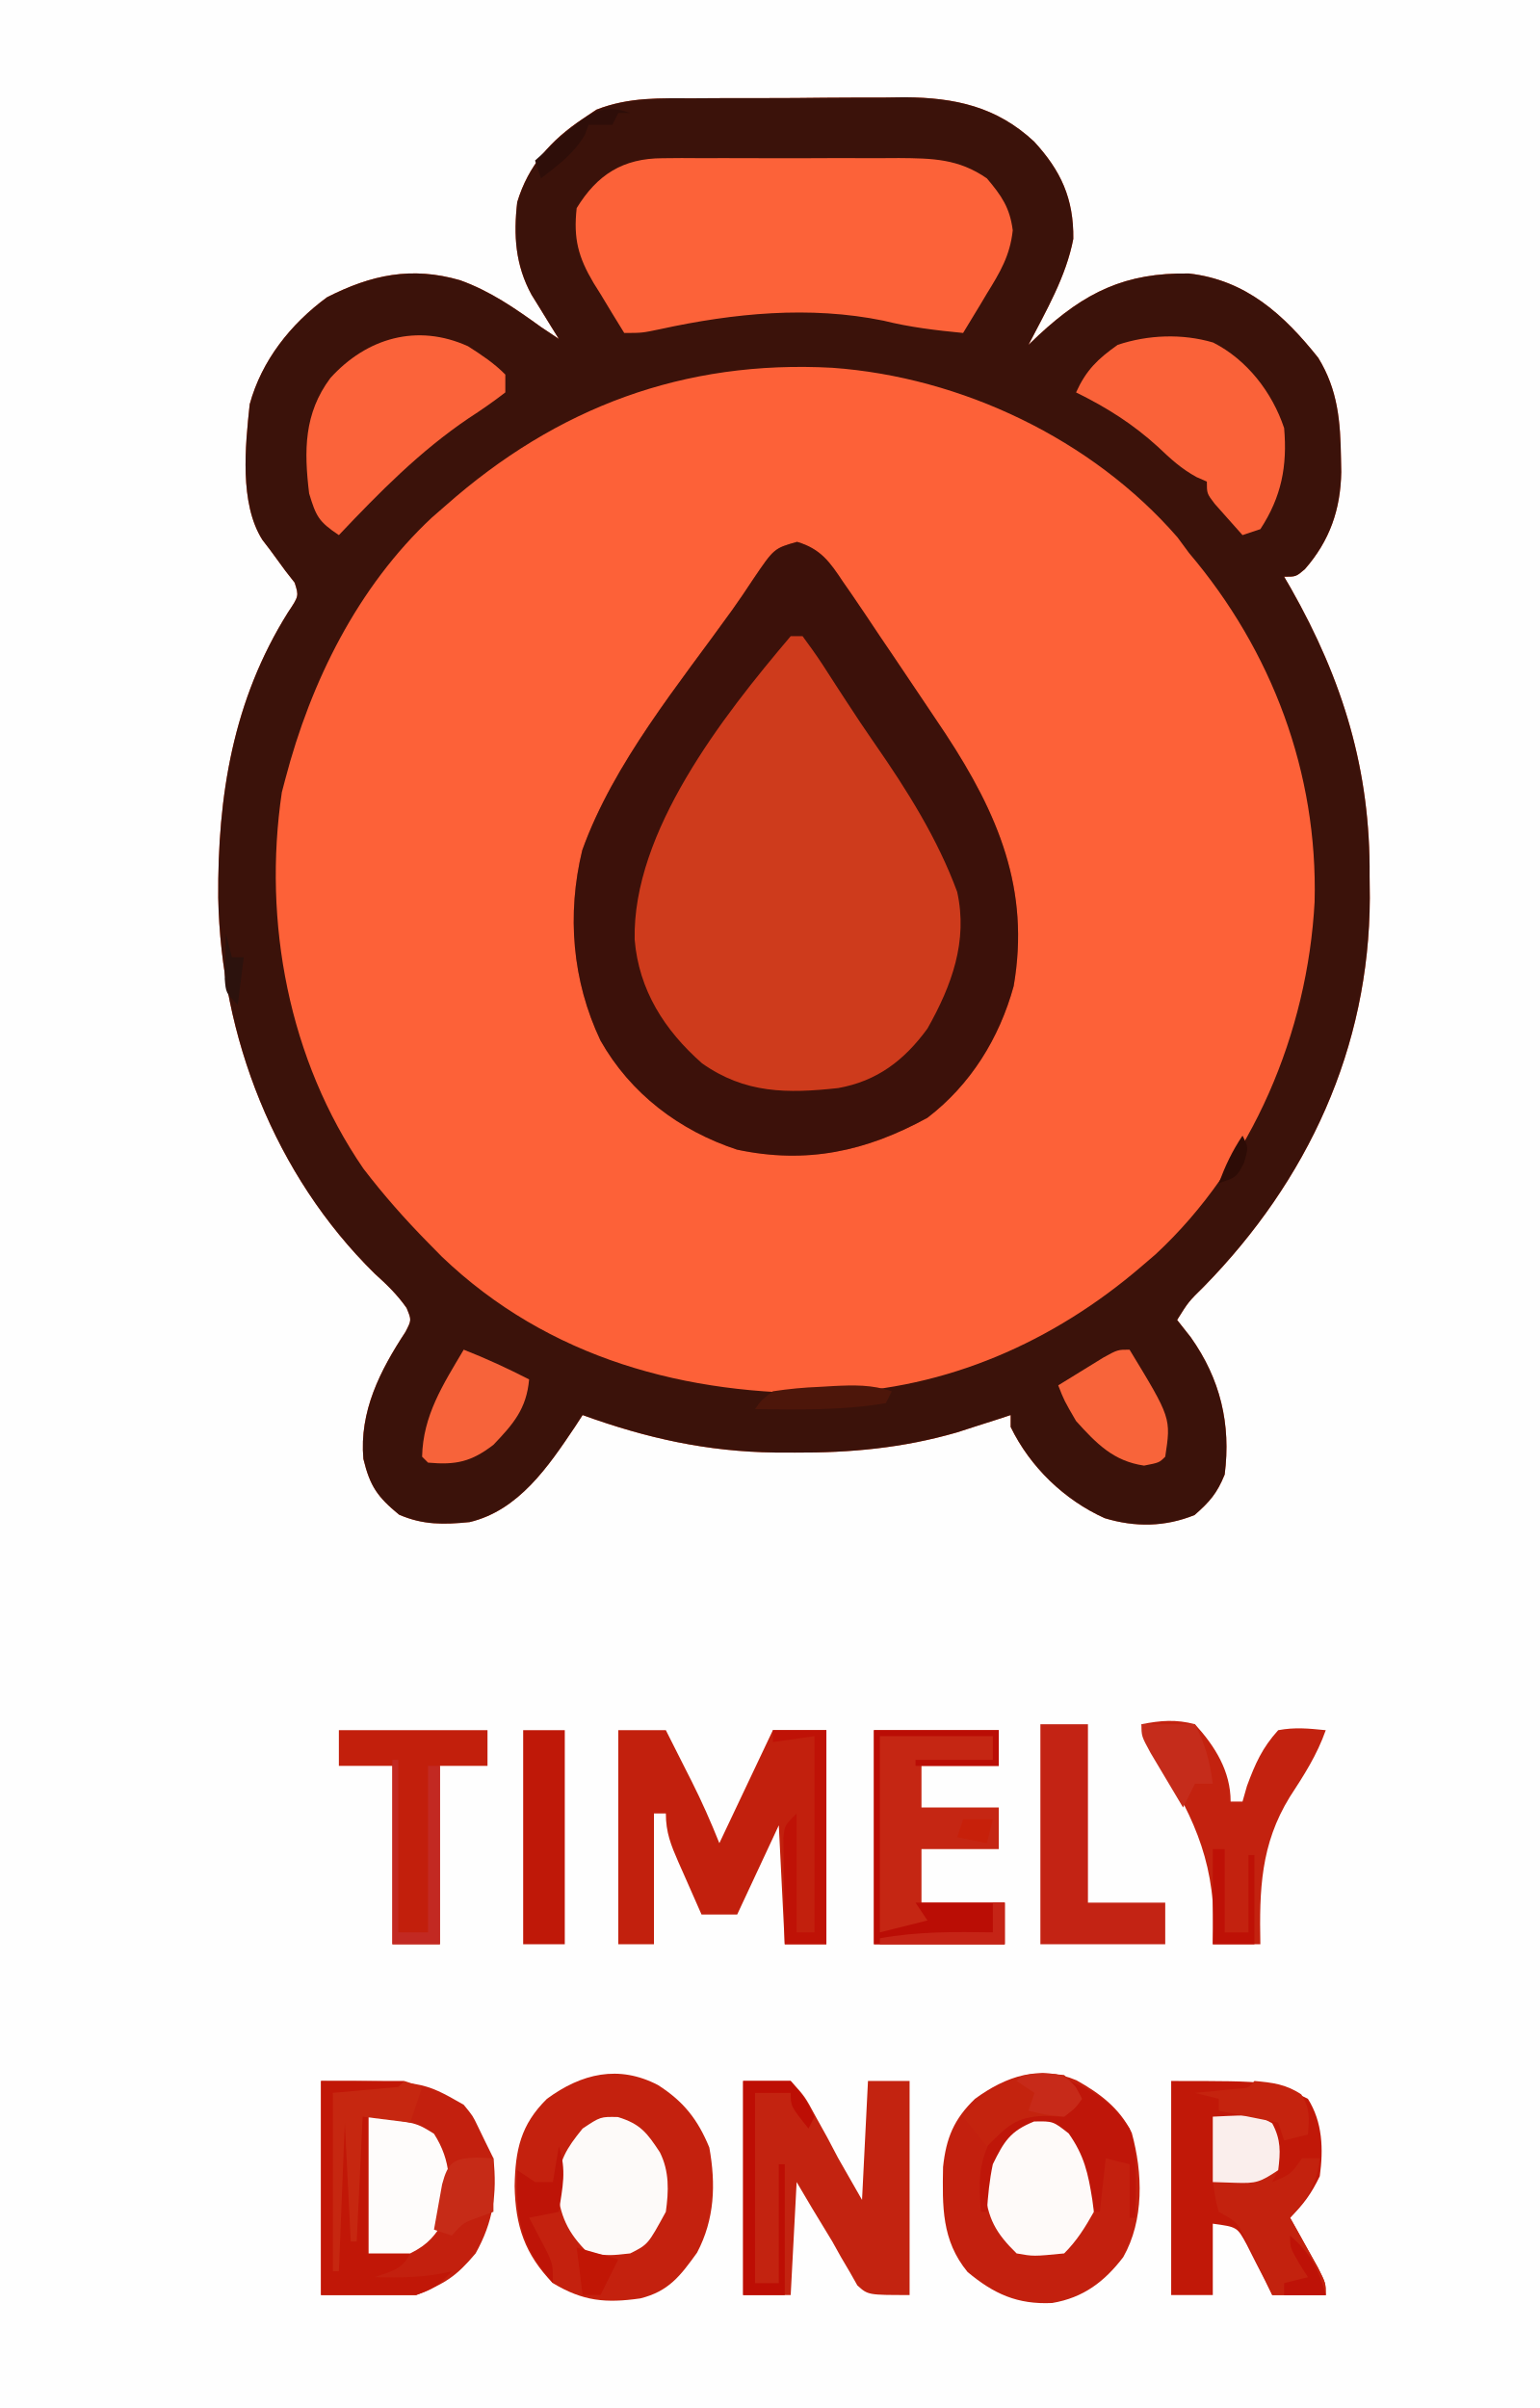
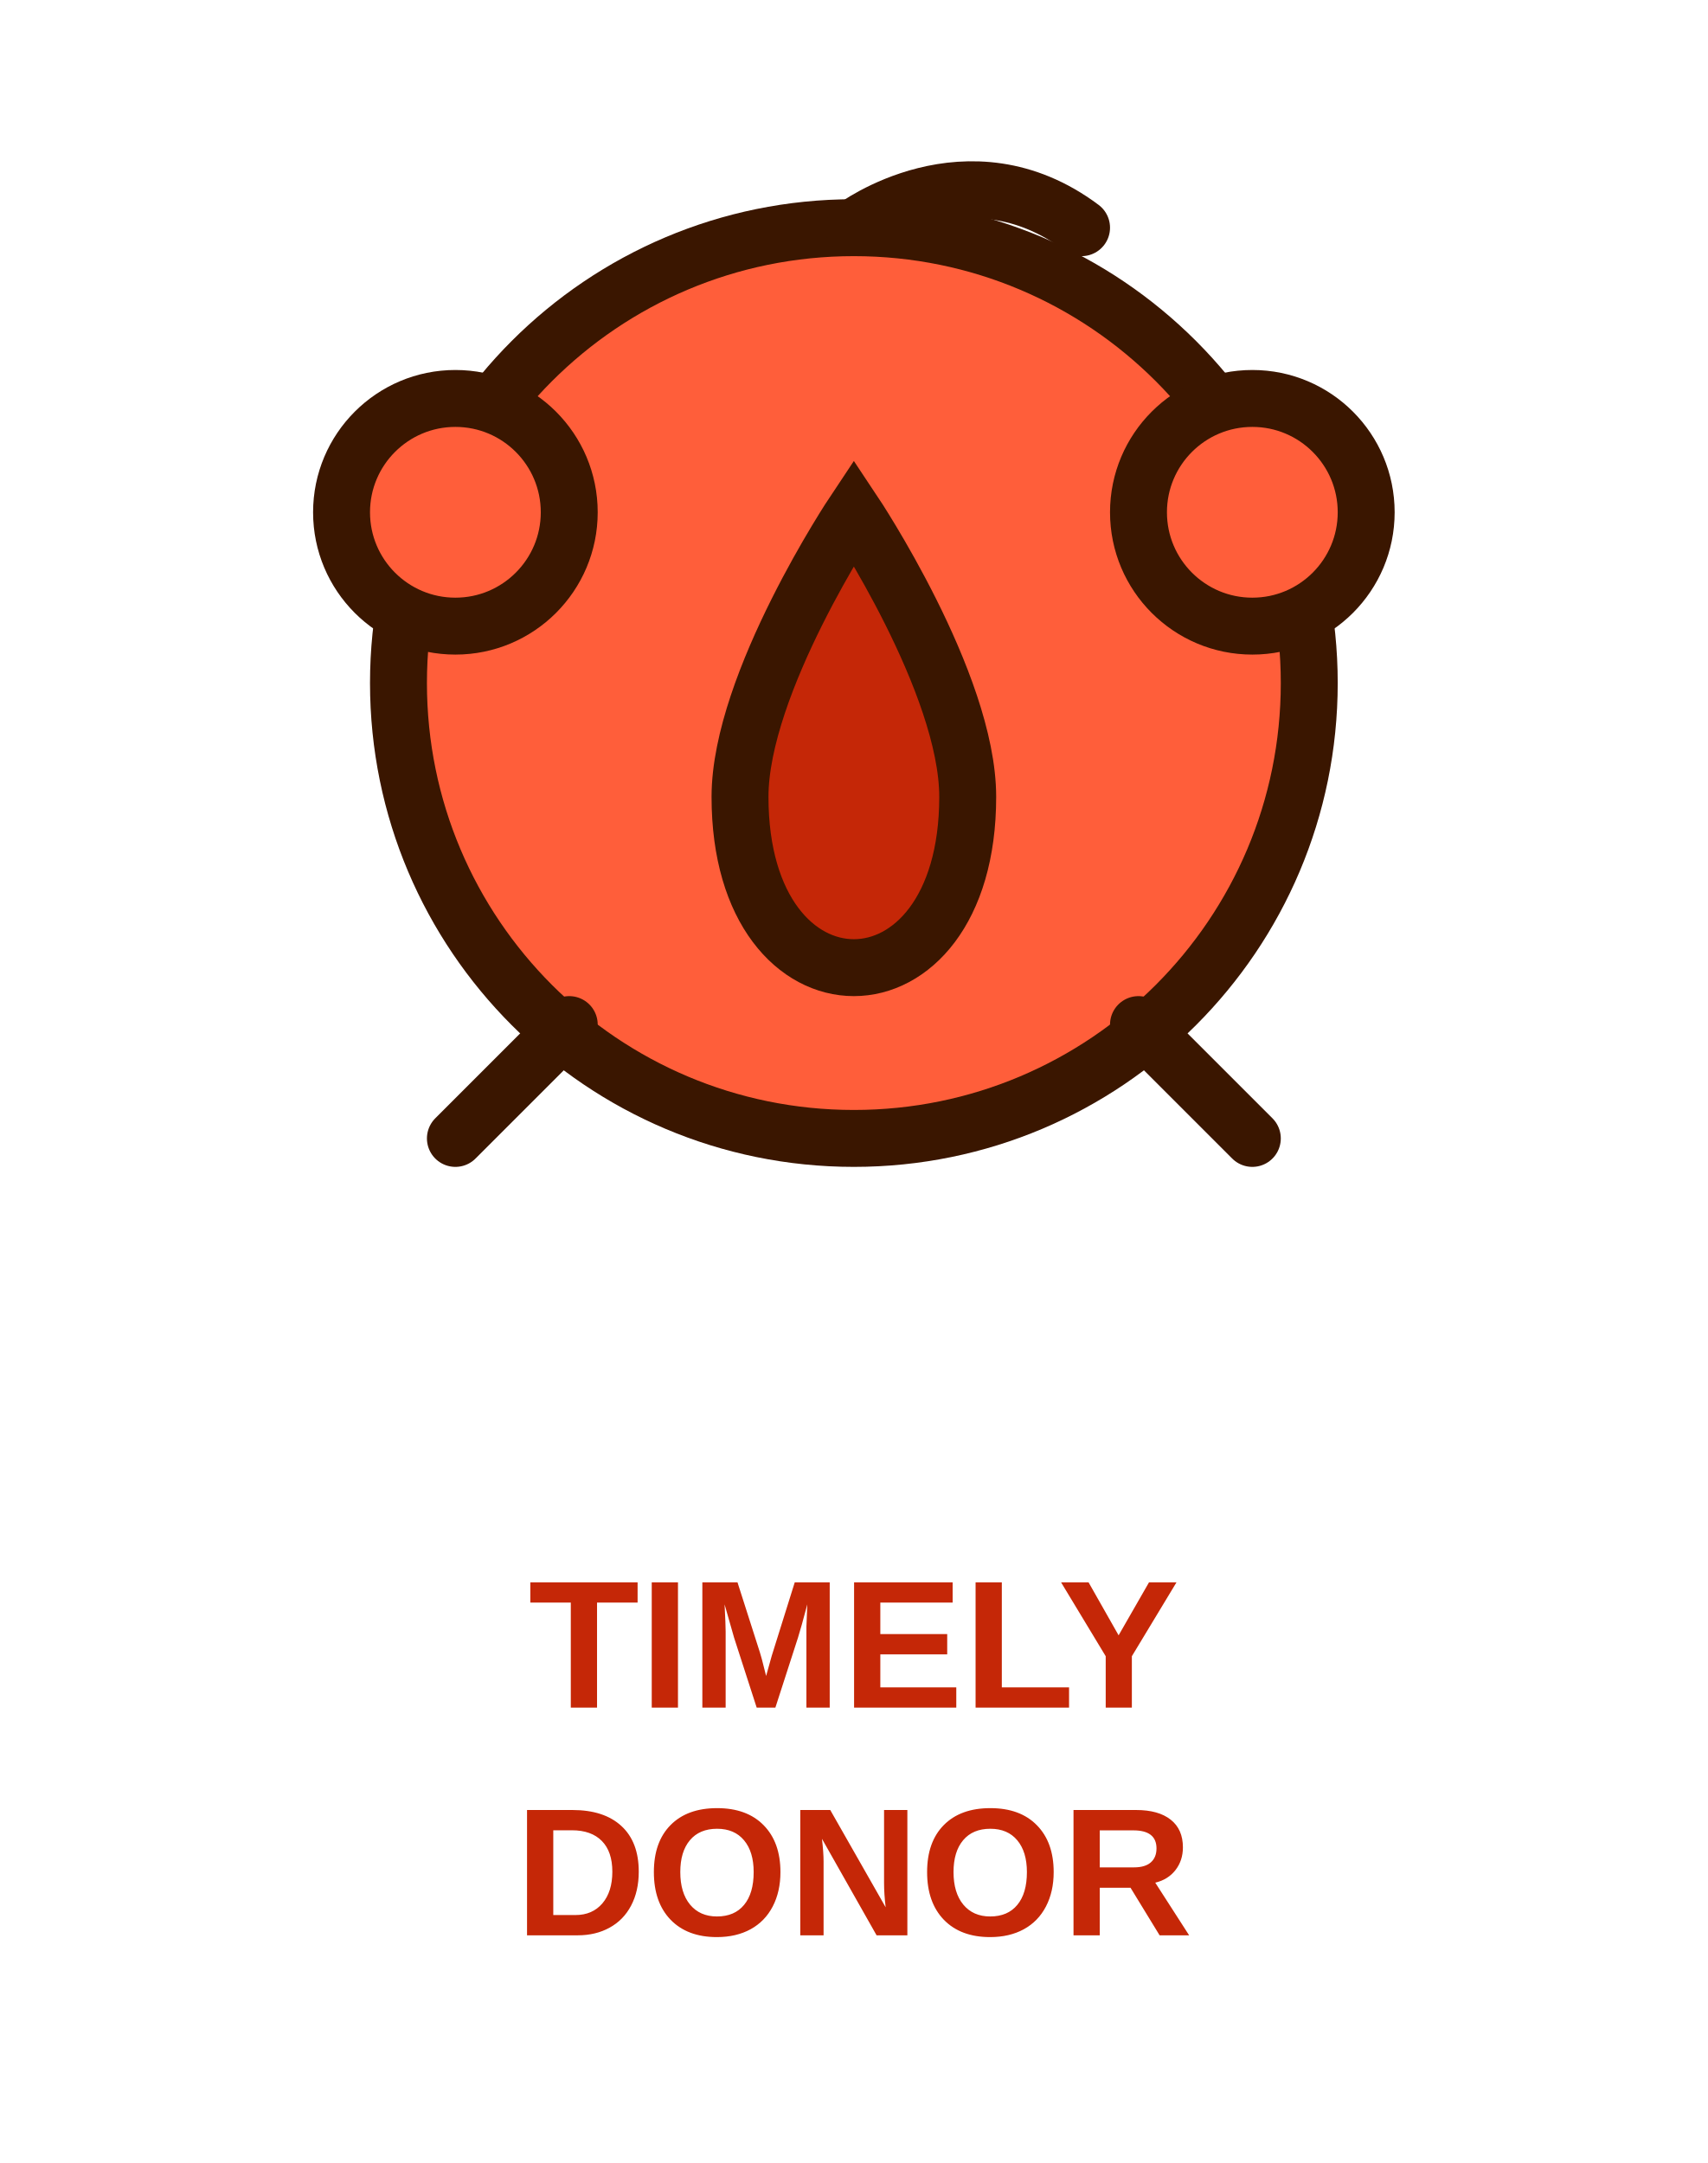
- <svg xmlns="http://www.w3.org/2000/svg" version="1.1" width="259" height="405">
-   <path d="M0 0 C85.47 0 170.94 0 259 0 C259 133.65 259 267.3 259 405 C173.53 405 88.06 405 0 405 C0 271.35 0 137.7 0 0 Z " fill="#FEFEFE" transform="translate(0,0)" />
-   <path d="M0 0 C1.255 -0.008 2.51 -0.015 3.804 -0.023 C6.457 -0.034 9.109 -0.038 11.762 -0.032 C15.135 -0.026 18.508 -0.057 21.881 -0.097 C25.129 -0.13 28.377 -0.125 31.625 -0.125 C33.422 -0.15 33.422 -0.15 35.256 -0.175 C43.689 -0.106 50.685 1.378 57.015 7.273 C61.522 12.163 63.694 16.847 63.613 23.645 C62.411 29.988 59.019 35.774 56.078 41.469 C56.647 40.926 57.215 40.383 57.801 39.824 C65.584 32.612 72.348 29.291 83.078 29.469 C92.651 30.571 98.975 36.324 104.816 43.648 C108.143 49.065 108.543 54.386 108.641 60.594 C108.656 61.346 108.671 62.098 108.686 62.873 C108.569 69.179 106.754 74.407 102.569 79.196 C101.078 80.469 101.078 80.469 99.078 80.469 C99.641 81.434 99.641 81.434 100.215 82.418 C108.974 97.885 113.622 113.049 113.453 130.844 C113.465 132.055 113.476 133.267 113.488 134.516 C113.408 159.742 103.021 182.053 85.582 199.859 C82.996 202.401 82.996 202.401 81.078 205.469 C81.841 206.438 82.604 207.407 83.391 208.406 C88.331 215.395 90.167 222.955 89.078 231.469 C87.797 234.638 86.558 236.047 84.016 238.281 C79.049 240.289 74.039 240.36 68.898 238.812 C62.091 235.74 56.346 230.196 53.078 223.469 C53.078 222.809 53.078 222.149 53.078 221.469 C52.267 221.734 51.456 222 50.621 222.273 C48.96 222.803 48.96 222.803 47.266 223.344 C45.647 223.866 45.647 223.866 43.996 224.398 C34.974 227.005 26.13 227.83 16.766 227.781 C15.671 227.778 14.576 227.774 13.447 227.771 C1.98 227.617 -8.142 225.372 -18.922 221.469 C-19.346 222.121 -19.77 222.773 -20.207 223.445 C-24.672 230.098 -29.667 237.503 -37.922 239.469 C-42.252 239.905 -45.767 239.971 -49.797 238.219 C-53.402 235.25 -54.679 233.475 -55.797 228.844 C-56.506 220.877 -52.987 213.962 -48.715 207.477 C-47.688 205.486 -47.688 205.486 -48.535 203.449 C-50.122 201.183 -51.87 199.514 -53.922 197.656 C-70.732 181.116 -79.765 157.804 -80.214 134.45 C-80.333 117.353 -77.746 101.25 -68.484 86.469 C-66.644 83.717 -66.644 83.717 -67.359 81.469 C-67.875 80.809 -68.391 80.149 -68.922 79.469 C-69.782 78.307 -70.636 77.14 -71.484 75.969 C-72.136 75.118 -72.136 75.118 -72.801 74.25 C-76.664 68.112 -75.668 58.47 -74.922 51.469 C-72.909 44.102 -68.039 37.961 -61.922 33.469 C-54.455 29.665 -47.69 28.249 -39.547 30.594 C-34.461 32.414 -30.277 35.329 -25.922 38.469 C-24.932 39.129 -23.942 39.789 -22.922 40.469 C-23.554 39.456 -23.554 39.456 -24.199 38.422 C-24.747 37.53 -25.295 36.638 -25.859 35.719 C-26.405 34.837 -26.95 33.955 -27.512 33.047 C-30.237 28.065 -30.567 23.061 -29.922 17.469 C-28.053 11.265 -24.244 7.034 -18.922 3.469 C-17.775 2.7 -17.775 2.7 -16.606 1.915 C-11.115 -0.241 -5.85 0.001 0 0 Z " fill="#FD6138" transform="translate(116.9219,16.53125)" />
-   <path d="M0 0 C1.255 -0.008 2.51 -0.015 3.804 -0.023 C6.457 -0.034 9.109 -0.038 11.762 -0.032 C15.135 -0.026 18.508 -0.057 21.881 -0.097 C25.129 -0.13 28.377 -0.125 31.625 -0.125 C33.422 -0.15 33.422 -0.15 35.256 -0.175 C43.689 -0.106 50.685 1.378 57.015 7.273 C61.522 12.163 63.694 16.847 63.613 23.645 C62.411 29.988 59.019 35.774 56.078 41.469 C56.647 40.926 57.215 40.383 57.801 39.824 C65.584 32.612 72.348 29.291 83.078 29.469 C92.651 30.571 98.975 36.324 104.816 43.648 C108.143 49.065 108.543 54.386 108.641 60.594 C108.656 61.346 108.671 62.098 108.686 62.873 C108.569 69.179 106.754 74.407 102.569 79.196 C101.078 80.469 101.078 80.469 99.078 80.469 C99.641 81.434 99.641 81.434 100.215 82.418 C108.974 97.885 113.622 113.049 113.453 130.844 C113.465 132.055 113.476 133.267 113.488 134.516 C113.408 159.742 103.021 182.053 85.582 199.859 C82.996 202.401 82.996 202.401 81.078 205.469 C81.841 206.438 82.604 207.407 83.391 208.406 C88.331 215.395 90.167 222.955 89.078 231.469 C87.797 234.638 86.558 236.047 84.016 238.281 C79.049 240.289 74.039 240.36 68.898 238.812 C62.091 235.74 56.346 230.196 53.078 223.469 C53.078 222.809 53.078 222.149 53.078 221.469 C52.267 221.734 51.456 222 50.621 222.273 C48.96 222.803 48.96 222.803 47.266 223.344 C45.647 223.866 45.647 223.866 43.996 224.398 C34.974 227.005 26.13 227.83 16.766 227.781 C15.671 227.778 14.576 227.774 13.447 227.771 C1.98 227.617 -8.142 225.372 -18.922 221.469 C-19.346 222.121 -19.77 222.773 -20.207 223.445 C-24.672 230.098 -29.667 237.503 -37.922 239.469 C-42.252 239.905 -45.767 239.971 -49.797 238.219 C-53.402 235.25 -54.679 233.475 -55.797 228.844 C-56.506 220.877 -52.987 213.962 -48.715 207.477 C-47.688 205.486 -47.688 205.486 -48.535 203.449 C-50.122 201.183 -51.87 199.514 -53.922 197.656 C-70.732 181.116 -79.765 157.804 -80.214 134.45 C-80.333 117.353 -77.746 101.25 -68.484 86.469 C-66.644 83.717 -66.644 83.717 -67.359 81.469 C-67.875 80.809 -68.391 80.149 -68.922 79.469 C-69.782 78.307 -70.636 77.14 -71.484 75.969 C-72.136 75.118 -72.136 75.118 -72.801 74.25 C-76.664 68.112 -75.668 58.47 -74.922 51.469 C-72.909 44.102 -68.039 37.961 -61.922 33.469 C-54.455 29.665 -47.69 28.249 -39.547 30.594 C-34.461 32.414 -30.277 35.329 -25.922 38.469 C-24.932 39.129 -23.942 39.789 -22.922 40.469 C-23.554 39.456 -23.554 39.456 -24.199 38.422 C-24.747 37.53 -25.295 36.638 -25.859 35.719 C-26.405 34.837 -26.95 33.955 -27.512 33.047 C-30.237 28.065 -30.567 23.061 -29.922 17.469 C-28.053 11.265 -24.244 7.034 -18.922 3.469 C-17.775 2.7 -17.775 2.7 -16.606 1.915 C-11.115 -0.241 -5.85 0.001 0 0 Z M-41.922 68.469 C-42.69 69.136 -43.458 69.804 -44.25 70.492 C-56.757 82.162 -64.643 98.123 -68.922 114.469 C-69.118 115.213 -69.314 115.956 -69.516 116.723 C-72.746 138.558 -68.344 161.743 -55.793 180.023 C-52.42 184.432 -48.814 188.513 -44.922 192.469 C-43.781 193.629 -43.781 193.629 -42.617 194.812 C-24.652 212.011 -1.477 218.184 22.766 217.773 C42.341 217.067 60.281 209.181 75.078 196.469 C75.864 195.795 76.651 195.12 77.461 194.426 C93.742 179.307 103.021 157.131 104.203 135.145 C104.763 113.42 97.025 92.902 83.078 76.469 C82.439 75.603 81.799 74.736 81.141 73.844 C66.801 57.331 44.764 46.868 23.086 45.327 C-1.888 43.966 -23.277 51.987 -41.922 68.469 Z " fill="#3B120A" transform="translate(116.9219,16.53125)" />
-   <path d="M0 0 C3.991 1.183 5.529 3.415 7.738 6.742 C8.188 7.388 8.637 8.035 9.1 8.7 C10.733 11.073 12.329 13.47 13.926 15.867 C14.613 16.88 15.3 17.893 16.008 18.936 C17.906 21.734 19.792 24.539 21.667 27.353 C22.773 29.014 23.886 30.67 24.999 32.326 C33.796 45.73 39.249 58.475 36.43 74.727 C34.021 83.491 29.191 91.307 21.926 96.867 C11.626 102.521 1.594 104.712 -10.121 102.219 C-19.814 99.015 -28.018 92.811 -33.074 83.867 C-37.825 73.832 -38.759 62.679 -36.137 51.867 C-30.87 37.192 -19.875 23.961 -10.901 11.442 C-9.723 9.782 -8.575 8.102 -7.462 6.398 C-3.879 1.094 -3.879 1.094 0 0 Z " fill="#CE3B1C" transform="translate(134.0742,91.13281)" />
-   <path d="M0 0 C3.991 1.183 5.529 3.415 7.738 6.742 C8.188 7.388 8.637 8.035 9.1 8.7 C10.733 11.073 12.329 13.47 13.926 15.867 C14.613 16.88 15.3 17.893 16.008 18.936 C17.906 21.734 19.792 24.539 21.667 27.353 C22.773 29.014 23.886 30.67 24.999 32.326 C33.796 45.73 39.249 58.475 36.43 74.727 C34.021 83.491 29.191 91.307 21.926 96.867 C11.626 102.521 1.594 104.712 -10.121 102.219 C-19.814 99.015 -28.018 92.811 -33.074 83.867 C-37.825 73.832 -38.759 62.679 -36.137 51.867 C-30.87 37.192 -19.875 23.961 -10.901 11.442 C-9.723 9.782 -8.575 8.102 -7.462 6.398 C-3.879 1.094 -3.879 1.094 0 0 Z M-1.074 15.867 C-12.573 29.423 -27.701 48.764 -27.32 66.906 C-26.616 75.382 -22.306 82.143 -15.988 87.703 C-8.774 92.808 -1.657 92.808 6.926 91.867 C13.465 90.699 18.04 87.196 21.926 81.867 C26.008 74.64 28.766 67.152 26.926 58.867 C23.646 49.943 18.483 41.742 13.082 33.973 C11.435 31.6 9.839 29.216 8.27 26.793 C7.818 26.1 7.367 25.407 6.902 24.694 C6.014 23.328 5.13 21.961 4.25 20.59 C3.194 18.98 2.066 17.418 0.926 15.867 C0.266 15.867 -0.394 15.867 -1.074 15.867 Z " fill="#3C110A" transform="translate(134.0742,91.13281)" />
-   <path d="M0 0 C1.061 -0.009 2.123 -0.019 3.216 -0.029 C4.353 -0.023 5.489 -0.017 6.66 -0.01 C7.838 -0.013 9.015 -0.016 10.228 -0.019 C12.715 -0.021 15.202 -0.015 17.689 -0.003 C21.491 0.013 25.291 -0.003 29.092 -0.022 C31.511 -0.02 33.929 -0.016 36.348 -0.01 C38.05 -0.019 38.05 -0.019 39.786 -0.029 C45.417 0.021 49.779 0.071 54.571 3.388 C57.046 6.319 58.431 8.301 58.922 12.126 C58.462 16.393 56.797 19.161 54.571 22.763 C53.998 23.724 53.998 23.724 53.414 24.705 C52.478 26.273 51.526 27.832 50.571 29.388 C46.001 28.946 41.65 28.431 37.196 27.326 C24.779 24.781 11.958 26.062 -0.304 28.732 C-3.429 29.388 -3.429 29.388 -6.429 29.388 C-7.782 27.211 -9.111 25.024 -10.429 22.826 C-10.811 22.217 -11.193 21.608 -11.586 20.98 C-14.15 16.652 -15.001 13.543 -14.429 8.388 C-10.956 2.728 -6.625 0.017 0 0 Z " fill="#FC6239" transform="translate(111.4294,26.61182)" />
-   <path d="M0 0 C4.298 2.756 6.672 5.758 8.625 10.5 C9.736 16.66 9.532 22.563 6.562 28.188 C3.769 32.067 1.802 34.699 -2.984 35.879 C-8.813 36.718 -12.625 36.35 -17.688 33.312 C-22.418 28.454 -23.988 23.707 -24.125 17 C-24.008 10.901 -23.109 6.659 -18.688 2.312 C-12.877 -1.954 -6.627 -3.455 0 0 Z " fill="#C4210E" transform="translate(110.6875,350.6875)" />
-   <path d="M0 0 C3.92 2.188 7.273 4.698 9.297 8.836 C11.159 15.592 11.384 23.529 7.863 29.742 C4.715 33.864 1.163 36.571 -4.09 37.457 C-9.955 37.737 -13.908 35.922 -18.324 32.242 C-22.702 26.926 -22.563 21.203 -22.445 14.574 C-21.922 9.698 -20.616 6.522 -17.074 3.117 C-11.905 -0.668 -6.192 -2.636 0 0 Z " fill="#C3200E" transform="translate(181.0742,349.8828)" />
-   <path d="M0 0 C17 0 17 0 24 4 C25.523 5.852 25.523 5.852 26.375 7.625 C27.24 9.422 28.108 11.217 29 13 C29.634 18.988 28.975 23.665 26 29 C22.693 32.917 20.903 34.039 16 36 C10.72 36 5.44 36 0 36 C0 24.12 0 12.24 0 0 Z " fill="#C3200E" transform="translate(54,350)" />
-   <path d="M0 0 C2.64 0 5.28 0 8 0 C9.128 2.228 10.252 4.457 11.375 6.688 C11.692 7.313 12.009 7.939 12.336 8.584 C14.064 12.022 15.567 15.418 17 19 C19.97 12.73 22.94 6.46 26 0 C28.97 0 31.94 0 35 0 C35 11.88 35 23.76 35 36 C32.69 36 30.38 36 28 36 C27.505 26.1 27.505 26.1 27 16 C24.69 20.95 22.38 25.9 20 31 C18.02 31 16.04 31 14 31 C12.993 28.732 11.994 26.461 11 24.188 C10.714 23.545 10.428 22.902 10.133 22.24 C8.863 19.322 8 17.217 8 14 C7.34 14 6.68 14 6 14 C6 21.26 6 28.52 6 36 C4.02 36 2.04 36 0 36 C0 24.12 0 12.24 0 0 Z " fill="#C2200D" transform="translate(104,291)" />
-   <path d="M0 0 C17 0 17 0 23 3 C25.479 6.943 25.615 11.463 25 16 C23.604 18.919 22.278 20.722 20 23 C20.433 23.771 20.866 24.542 21.312 25.336 C21.869 26.339 22.426 27.342 23 28.375 C23.557 29.373 24.114 30.37 24.688 31.398 C26 34 26 34 26 36 C23.03 36 20.06 36 17 36 C16.613 35.218 16.227 34.435 15.828 33.629 C15.307 32.617 14.787 31.605 14.25 30.562 C13.74 29.553 13.229 28.544 12.703 27.504 C11.103 24.554 11.103 24.554 7 24 C7 27.96 7 31.92 7 36 C4.69 36 2.38 36 0 36 C0 24.12 0 12.24 0 0 Z " fill="#C11808" transform="translate(197,350)" />
-   <path d="M0 0 C2.64 0 5.28 0 8 0 C10.391 2.598 10.391 2.598 12.25 6.062 C12.874 7.188 13.498 8.313 14.141 9.473 C14.754 10.637 15.368 11.801 16 13 C17.32 15.31 18.64 17.62 20 20 C20.33 13.4 20.66 6.8 21 0 C23.31 0 25.62 0 28 0 C28 11.88 28 23.76 28 36 C21 36 21 36 19.215 34.383 C18.793 33.638 18.372 32.893 17.938 32.125 C17.459 31.314 16.981 30.503 16.488 29.668 C15.752 28.347 15.752 28.347 15 27 C13.878 25.144 12.753 23.29 11.625 21.438 C10.759 19.973 9.893 18.509 9 17 C8.67 23.27 8.34 29.54 8 36 C5.36 36 2.72 36 0 36 C0 24.12 0 12.24 0 0 Z " fill="#C32310" transform="translate(125,350)" />
-   <path d="M0 0 C5.701 2.895 9.933 8.386 11.934 14.387 C12.484 20.769 11.496 25.942 7.934 31.387 C6.449 31.882 6.449 31.882 4.934 32.387 C3.928 31.267 2.929 30.141 1.934 29.012 C1.377 28.385 0.82 27.759 0.246 27.113 C-1.066 25.387 -1.066 25.387 -1.066 23.387 C-1.64 23.135 -2.214 22.884 -2.805 22.625 C-5.358 21.227 -7.148 19.58 -9.254 17.574 C-13.513 13.69 -17.908 10.923 -23.066 8.387 C-21.361 4.637 -19.453 2.782 -16.066 0.387 C-10.969 -1.312 -5.189 -1.54 0 0 Z " fill="#FA6239" transform="translate(204.0664,57.61328)" />
-   <path d="M0 0 C2.299 1.472 4.36 2.82 6.277 4.766 C6.277 5.756 6.277 6.746 6.277 7.766 C4.268 9.32 2.279 10.7 0.152 12.078 C-8.132 17.678 -14.866 24.534 -21.723 31.766 C-25.142 29.486 -25.562 28.594 -26.723 24.766 C-27.6 17.554 -27.599 11.317 -23.156 5.352 C-17.062 -1.391 -8.552 -3.877 0 0 Z " fill="#FB633A" transform="translate(78.72266,58.23438)" />
-   <path d="M0 0 C6.93 0 13.86 0 21 0 C21 1.98 21 3.96 21 6 C16.71 6 12.42 6 8 6 C8 8.31 8 10.62 8 13 C12.29 13 16.58 13 21 13 C21 15.31 21 17.62 21 20 C16.71 20 12.42 20 8 20 C8 22.97 8 25.94 8 29 C12.62 29 17.24 29 22 29 C22 31.31 22 33.62 22 36 C14.74 36 7.48 36 0 36 C0 24.12 0 12.24 0 0 Z " fill="#C52613" transform="translate(147,291)" />
-   <path d="M0 0 C3.187 -0.637 5.842 -0.858 9 0 C12.392 3.721 15 7.899 15 13 C15.66 13 16.32 13 17 13 C17.247 12.134 17.495 11.268 17.75 10.375 C19.138 6.628 20.308 3.976 23 1 C25.846 0.477 28.076 0.708 31 1 C29.518 5.189 27.36 8.54 24.938 12.25 C20.046 20.191 19.823 27.869 20 37 C17.36 37 14.72 37 12 37 C12.044 36.054 12.088 35.108 12.133 34.133 C12.253 22.414 8.256 14.49 2.016 4.739 C1 3 1 3 0 0 Z " fill="#C3220F" transform="translate(192,290)" />
-   <path d="M0 0 C8.25 0 16.5 0 25 0 C25 1.98 25 3.96 25 6 C22.36 6 19.72 6 17 6 C17 15.9 17 25.8 17 36 C14.36 36 11.72 36 9 36 C9 26.1 9 16.2 9 6 C6.03 6 3.06 6 0 6 C0 4.02 0 2.04 0 0 Z " fill="#C21F0C" transform="translate(57,291)" />
-   <path d="M0 0 C2.64 0 5.28 0 8 0 C8 9.9 8 19.8 8 30 C12.29 30 16.58 30 21 30 C21 32.31 21 34.62 21 37 C14.07 37 7.14 37 0 37 C0 24.79 0 12.58 0 0 Z " fill="#C32314" transform="translate(175,290)" />
-   <path d="M0 0 C3.797 1.162 4.91 2.67 7.062 5.938 C8.667 9.146 8.553 12.457 8.062 15.938 C6.565 18.594 5.216 20.784 3.062 22.938 C-2.1 23.445 -2.1 23.445 -4.938 22.938 C-8.431 19.533 -9.847 17.025 -10.25 12.188 C-10.202 7.799 -8.765 5.33 -5.938 1.938 C-2.938 -0.062 -2.938 -0.062 0 0 Z " fill="#FEFAF9" transform="translate(175.9375,356.0625)" />
-   <path d="M0 0 C3.797 1.162 4.91 2.67 7.062 5.938 C8.668 9.148 8.547 12.455 8.062 15.938 C5.062 21.438 5.062 21.438 2.062 22.938 C-1.312 23.312 -1.312 23.312 -4.938 22.938 C-8.501 19.467 -9.784 16.567 -10.25 11.625 C-9.88 7.256 -8.68 5.306 -5.938 1.938 C-2.938 -0.062 -2.938 -0.062 0 0 Z " fill="#FDFAF9" transform="translate(103.9375,356.0625)" />
-   <path d="M0 0 C7.357 -0.362 7.357 -0.362 10 1.125 C11.442 3.828 11.256 5.988 11 9 C10.67 9.66 10.34 10.32 10 11 C13.122 9.691 13.122 9.691 15 7 C15.99 7 16.98 7 18 7 C17.497 11.401 15.912 13.712 13 17 C13.433 17.771 13.866 18.542 14.312 19.336 C14.869 20.339 15.426 21.342 16 22.375 C16.557 23.373 17.114 24.37 17.688 25.398 C19 28 19 28 19 30 C16.03 30 13.06 30 10 30 C9.403 28.735 9.403 28.735 8.793 27.445 C8.263 26.35 7.733 25.254 7.188 24.125 C6.404 22.489 6.404 22.489 5.605 20.82 C4.153 17.778 4.153 17.778 1 16 C-0.088 12.4 -0.108 8.928 -0.062 5.188 C-0.053 4.212 -0.044 3.236 -0.035 2.23 C-0.024 1.494 -0.012 0.758 0 0 Z " fill="#C3220E" transform="translate(204,356)" />
-   <path d="M0 0 C4.62 0 9.24 0 14 0 C13.67 0.66 13.34 1.32 13 2 C9.37 2 5.74 2 2 2 C2.33 3.65 2.66 5.3 3 7 C3.557 6.67 4.114 6.34 4.688 6 C7.303 4.869 9.181 4.843 12 5 C10.68 5.33 9.36 5.66 8 6 C8 13.59 8 21.18 8 29 C10.31 29 12.62 29 15 29 C13.608 31.784 11.844 31.979 9 33 C13.516 33.077 17.591 33.102 22 32 C19.948 34.248 18.993 35.002 16 36 C10.72 36 5.44 36 0 36 C0 24.12 0 12.24 0 0 Z " fill="#C11707" transform="translate(54,350)" />
-   <path d="M0 0 C8 1 8 1 11 2.875 C13.947 7.48 13.887 11.676 13 17 C11.199 20.002 10.097 21.452 7 23 C4.69 23 2.38 23 0 23 C0 15.41 0 7.82 0 0 Z " fill="#FEFCFB" transform="translate(62,356)" />
-   <path d="M0 0 C2.31 0 4.62 0 7 0 C7 11.88 7 23.76 7 36 C4.69 36 2.38 36 0 36 C0 24.12 0 12.24 0 0 Z " fill="#BF1808" transform="translate(88,291)" />
-   <path d="M0 0 C3.779 1.481 7.385 3.15 11 5 C10.565 9.934 8.367 12.48 5 16 C1.271 18.868 -1.32 19.425 -6 19 C-6.33 18.67 -6.66 18.34 -7 18 C-6.849 11.049 -3.473 5.873 0 0 Z " fill="#F7633A" transform="translate(78,227)" />
-   <path d="M0 0 C6.989 11.502 6.989 11.502 6 18 C5 19 5 19 2.438 19.5 C-2.722 18.75 -5.571 15.792 -9 12 C-11 8.562 -11 8.562 -12 6 C-10.378 4.995 -8.753 3.996 -7.125 3 C-5.768 2.165 -5.768 2.165 -4.383 1.312 C-2 0 -2 0 0 0 Z " fill="#F8643A" transform="translate(190,227)" />
-   <path d="M0 0 C6.93 0 13.86 0 21 0 C21 1.98 21 3.96 21 6 C16.38 6 11.76 6 7 6 C7 5.67 7 5.34 7 5 C11.29 5 15.58 5 20 5 C20 3.68 20 2.36 20 1 C13.73 1 7.46 1 1 1 C1 11.89 1 22.78 1 34 C3.64 33.34 6.28 32.68 9 32 C8.34 31.01 7.68 30.02 7 29 C11.95 29 16.9 29 22 29 C22 31.31 22 33.62 22 36 C14.74 36 7.48 36 0 36 C0 24.12 0 12.24 0 0 Z " fill="#BA0D05" transform="translate(147,291)" />
-   <path d="M0 0 C4.566 1.971 7.208 3.864 10 8 C11.095 11.285 11.1 13.737 11.062 17.188 C11.053 18.274 11.044 19.361 11.035 20.48 C11.024 21.312 11.012 22.143 11 23 C10.67 23 10.34 23 10 23 C10 20.03 10 17.06 10 14 C8.68 13.67 7.36 13.34 6 13 C5.67 15.97 5.34 18.94 5 22 C4.67 22 4.34 22 4 22 C3.914 21.336 3.827 20.672 3.738 19.988 C3.03 15.534 2.387 12.548 -0.25 8.812 C-2.879 6.752 -2.879 6.752 -6.062 6.812 C-10.08 8.437 -11.101 10.131 -13 14 C-13.577 16.702 -13.809 19.229 -14 22 C-14.33 22 -14.66 22 -15 22 C-15.384 17.196 -15.48 13.91 -13.188 9.562 C-11 7 -11 7 -8 5 C-5.667 5 -3.333 5 -1 5 C-0.34 4.34 0.32 3.68 1 3 C0.34 2.34 -0.32 1.68 -1 1 C-0.67 0.67 -0.34 0.34 0 0 Z " fill="#BF1609" transform="translate(180,350)" />
-   <path d="M0 0 C2.97 0 5.94 0 9 0 C9 11.88 9 23.76 9 36 C6.69 36 4.38 36 2 36 C1.942 32.708 1.906 29.417 1.875 26.125 C1.858 25.188 1.841 24.251 1.824 23.285 C1.815 21.941 1.815 21.941 1.805 20.57 C1.794 19.743 1.784 18.915 1.773 18.063 C2 16 2 16 4 14 C4 20.6 4 27.2 4 34 C4.99 34 5.98 34 7 34 C7 23.11 7 12.22 7 1 C4.69 1.33 2.38 1.66 0 2 C0 1.34 0 0.68 0 0 Z " fill="#BF1206" transform="translate(130,291)" />
-   <path d="M0 0 C2.64 0 5.28 0 8 0 C10.5 3 10.5 3 12 6 C11.67 6.66 11.34 7.32 11 8 C8 4.25 8 4.25 8 2 C6.02 2 4.04 2 2 2 C2 12.56 2 23.12 2 34 C3.32 34 4.64 34 6 34 C6 27.4 6 20.8 6 14 C6.33 14 6.66 14 7 14 C7 21.26 7 28.52 7 36 C4.69 36 2.38 36 0 36 C0 24.12 0 12.24 0 0 Z " fill="#BD0E04" transform="translate(125,350)" />
-   <path d="M0 0 C1.938 2 1.938 2 3 4 C1.938 5.5 1.938 5.5 0 7 C-1.093 6.959 -2.186 6.918 -3.312 6.875 C-8.264 7.043 -9.53 8.615 -13 12 C-14.32 10.35 -15.64 8.7 -17 7 C-11.786 1.339 -7.836 -0.871 0 0 Z " fill="#C4230E" transform="translate(179,349)" />
-   <path d="M0 0 C7.357 -0.362 7.357 -0.362 10 1.125 C11.473 3.886 11.392 5.93 11 9 C7.911 11.059 7.291 11.239 3.812 11.125 C1.925 11.063 1.925 11.063 0 11 C0 7.37 0 3.74 0 0 Z " fill="#FAEEEC" transform="translate(204,356)" />
-   <path d="M0 0 C0.99 0.33 1.98 0.66 3 1 C2.34 2.98 1.68 4.96 1 7 C-1.64 6.67 -4.28 6.34 -7 6 C-7.33 12.93 -7.66 19.86 -8 27 C-8.33 27 -8.66 27 -9 27 C-9.33 20.4 -9.66 13.8 -10 7 C-10.33 15.25 -10.66 23.5 -11 32 C-11.33 32 -11.66 32 -12 32 C-12 22.1 -12 12.2 -12 2 C-6.555 1.505 -6.555 1.505 -1 1 C-0.67 0.67 -0.34 0.34 0 0 Z " fill="#C62710" transform="translate(68,350)" />
-   <path d="M0 0 C0.33 0 0.66 0 1 0 C1 9.57 1 19.14 1 29 C2.65 29 4.3 29 6 29 C6 19.76 6 10.52 6 1 C6.66 1 7.32 1 8 1 C8 10.9 8 20.8 8 31 C5.36 31 2.72 31 0 31 C0 20.77 0 10.54 0 0 Z " fill="#C22922" transform="translate(66,296)" />
-   <path d="M0 0 C2.97 0 5.94 0 9 0 C10.803 3.607 11.466 6.084 12 10 C11.01 10 10.02 10 9 10 C8.34 11.32 7.68 12.64 7 14 C5.828 12.045 4.663 10.086 3.5 8.125 C2.85 7.034 2.201 5.944 1.531 4.82 C0 2 0 2 0 0 Z " fill="#C52C1B" transform="translate(192,290)" />
-   <path d="M0 0 C3.039 0.264 5.312 0.542 7.875 2.25 C9.374 4.582 9.22 6.284 9 9 C7.68 9.33 6.36 9.66 5 10 C4.67 9.01 4.34 8.02 4 7 C0.7 6.34 -2.6 5.68 -6 5 C-6 4.34 -6 3.68 -6 3 C-7.32 2.67 -8.64 2.34 -10 2 C-9.043 1.909 -9.043 1.909 -8.066 1.816 C-6.827 1.691 -6.827 1.691 -5.562 1.562 C-4.739 1.481 -3.915 1.4 -3.066 1.316 C-1.013 1.211 -1.013 1.211 0 0 Z " fill="#C5230E" transform="translate(211,350)" />
-   <path d="M0 0 C0.949 0.041 1.897 0.083 2.875 0.125 C2.875 3.095 2.875 6.065 2.875 9.125 C2.091 9.414 1.308 9.703 0.5 10 C-2.222 10.974 -2.222 10.974 -4.125 13.125 C-5.115 12.795 -6.105 12.465 -7.125 12.125 C-6.843 10.498 -6.549 8.874 -6.25 7.25 C-6.088 6.345 -5.925 5.44 -5.758 4.508 C-4.767 0.775 -3.858 0.154 0 0 Z " fill="#C62B17" transform="translate(80.125,362.875)" />
-   <path d="M0 0 C1.35 4.05 0.621 6.792 0 11 C-1.65 11.33 -3.3 11.66 -5 12 C-4.711 12.543 -4.423 13.085 -4.125 13.645 C-3.568 14.718 -3.568 14.718 -3 15.812 C-2.443 16.874 -2.443 16.874 -1.875 17.957 C-1 20 -1 20 -1 23 C-6.441 16.653 -7.319 12.14 -7 4 C-5.515 4.99 -5.515 4.99 -4 6 C-3.01 6 -2.02 6 -1 6 C-0.67 4.02 -0.34 2.04 0 0 Z " fill="#BE1407" transform="translate(94,361)" />
-   <path d="M0 0 C0.66 0 1.32 0 2 0 C2 4.62 2 9.24 2 14 C3.32 14 4.64 14 6 14 C6 9.71 6 5.42 6 1 C6.33 1 6.66 1 7 1 C7 5.95 7 10.9 7 16 C4.69 16 2.38 16 0 16 C0 10.72 0 5.44 0 0 Z " fill="#BE1106" transform="translate(204,311)" />
-   <path d="M0 0 C0.66 0 1.32 0 2 0 C2 2.31 2 4.62 2 7 C-4.93 7 -11.86 7 -19 7 C-19 6.67 -19 6.34 -19 6 C-12.658 4.847 -6.433 4.905 0 5 C0 3.35 0 1.7 0 0 Z " fill="#C52416" transform="translate(167,320)" />
-   <path d="M0 0 C-0.33 0.66 -0.66 1.32 -1 2 C-8.313 3.219 -15.603 3.103 -23 3 C-21.996 1.547 -21.996 1.547 -20 0 C-17.286 -0.406 -14.787 -0.648 -12.062 -0.75 C-11.346 -0.793 -10.63 -0.835 -9.893 -0.879 C-6.428 -1.052 -3.305 -1.139 0 0 Z " fill="#4D160A" transform="translate(150,234)" />
-   <path d="M0 0 C-0.66 0 -1.32 0 -2 0 C-2.33 0.66 -2.66 1.32 -3 2 C-4.32 2 -5.64 2 -7 2 C-7.206 2.557 -7.412 3.114 -7.625 3.688 C-9.55 6.925 -12.039 8.682 -15 11 C-15.33 10.01 -15.66 9.02 -16 8 C-14.755 6.87 -13.504 5.746 -12.25 4.625 C-11.554 3.999 -10.858 3.372 -10.141 2.727 C-6.595 -0.133 -4.443 -1.587 0 0 Z " fill="#2E0E09" transform="translate(106,19)" />
-   <path d="M0 0 C3.625 0.312 3.625 0.312 5.562 2.312 C5.913 2.973 6.264 3.632 6.625 4.312 C5.5 5.875 5.5 5.875 3.625 7.312 C0.438 7 0.438 7 -2.375 6.312 C-2.045 5.322 -1.715 4.332 -1.375 3.312 C-2.365 2.652 -3.355 1.992 -4.375 1.312 C-3.375 0.312 -3.375 0.312 0 0 Z " fill="#C72A19" transform="translate(175.375,348.6875)" />
-   <path d="M0 0 C3.483 3.019 4.792 5.569 6 10 C3.69 10 1.38 10 -1 10 C-1 9.34 -1 8.68 -1 8 C0.32 7.67 1.64 7.34 3 7 C2.505 6.216 2.01 5.433 1.5 4.625 C0 2 0 2 0 0 Z " fill="#BE1207" transform="translate(217,376)" />
-   <path d="M0 0 C2.31 0.66 4.62 1.32 7 2 C6.01 3.98 5.02 5.96 4 8 C3.01 8 2.02 8 1 8 C0.67 5.36 0.34 2.72 0 0 Z " fill="#C11605" transform="translate(97,378)" />
-   <path d="M0 0 C0.33 1.32 0.66 2.64 1 4 C1.66 4 2.32 4 3 4 C2.67 6.64 2.34 9.28 2 12 C0 10 0 10 -0.195 7.617 C-0.172 6.712 -0.149 5.807 -0.125 4.875 C-0.107 3.965 -0.089 3.055 -0.07 2.117 C-0.047 1.419 -0.024 0.72 0 0 Z " fill="#2C120D" transform="translate(38,157)" />
-   <path d="M0 0 C1.65 0 3.3 0 5 0 C4.67 1.32 4.34 2.64 4 4 C2.35 3.67 0.7 3.34 -1 3 C-0.67 2.01 -0.34 1.02 0 0 Z " fill="#C7200A" transform="translate(162,306)" />
-   <path d="M0 0 C1 2 1 2 0.25 4.562 C-1 7 -1 7 -4 8 C-2.875 5.028 -1.777 2.666 0 0 Z " fill="#2D0C06" transform="translate(209,191)" />
+ <svg xmlns="http://www.w3.org/2000/svg" viewBox="0 0 300 380">
+   <circle cx="150" cy="120" r="80" fill="#FF5E3A" stroke="#3A1600" stroke-width="10" />
+   <path d="M150 40 C150 40, 170 25, 190 40" stroke="#3A1600" stroke-width="10" stroke-linecap="round" fill="none" />
+   <path d="M100 180 L80 200" stroke="#3A1600" stroke-width="10" stroke-linecap="round" />
+   <path d="M200 180 L220 200" stroke="#3A1600" stroke-width="10" stroke-linecap="round" />
+   <circle cx="80" cy="90" r="20" fill="#FF5E3A" stroke="#3A1600" stroke-width="10" />
+   <circle cx="220" cy="90" r="20" fill="#FF5E3A" stroke="#3A1600" stroke-width="10" />
+   <path d="M150 90 C150 90, 170 120, 170 140 C170 160, 160 170, 150 170 C140 170, 130 160, 130 140 C130 120, 150 90, 150 90 Z" fill="#C52707" stroke="#3A1600" stroke-width="10" />
+   <text x="150" y="300" font-family="Arial, sans-serif" font-size="32" font-weight="bold" fill="#C52707" text-anchor="middle">TIMELY</text>
+   <text x="150" y="340" font-family="Arial, sans-serif" font-size="32" font-weight="bold" fill="#C52707" text-anchor="middle">DONOR</text>
</svg>
